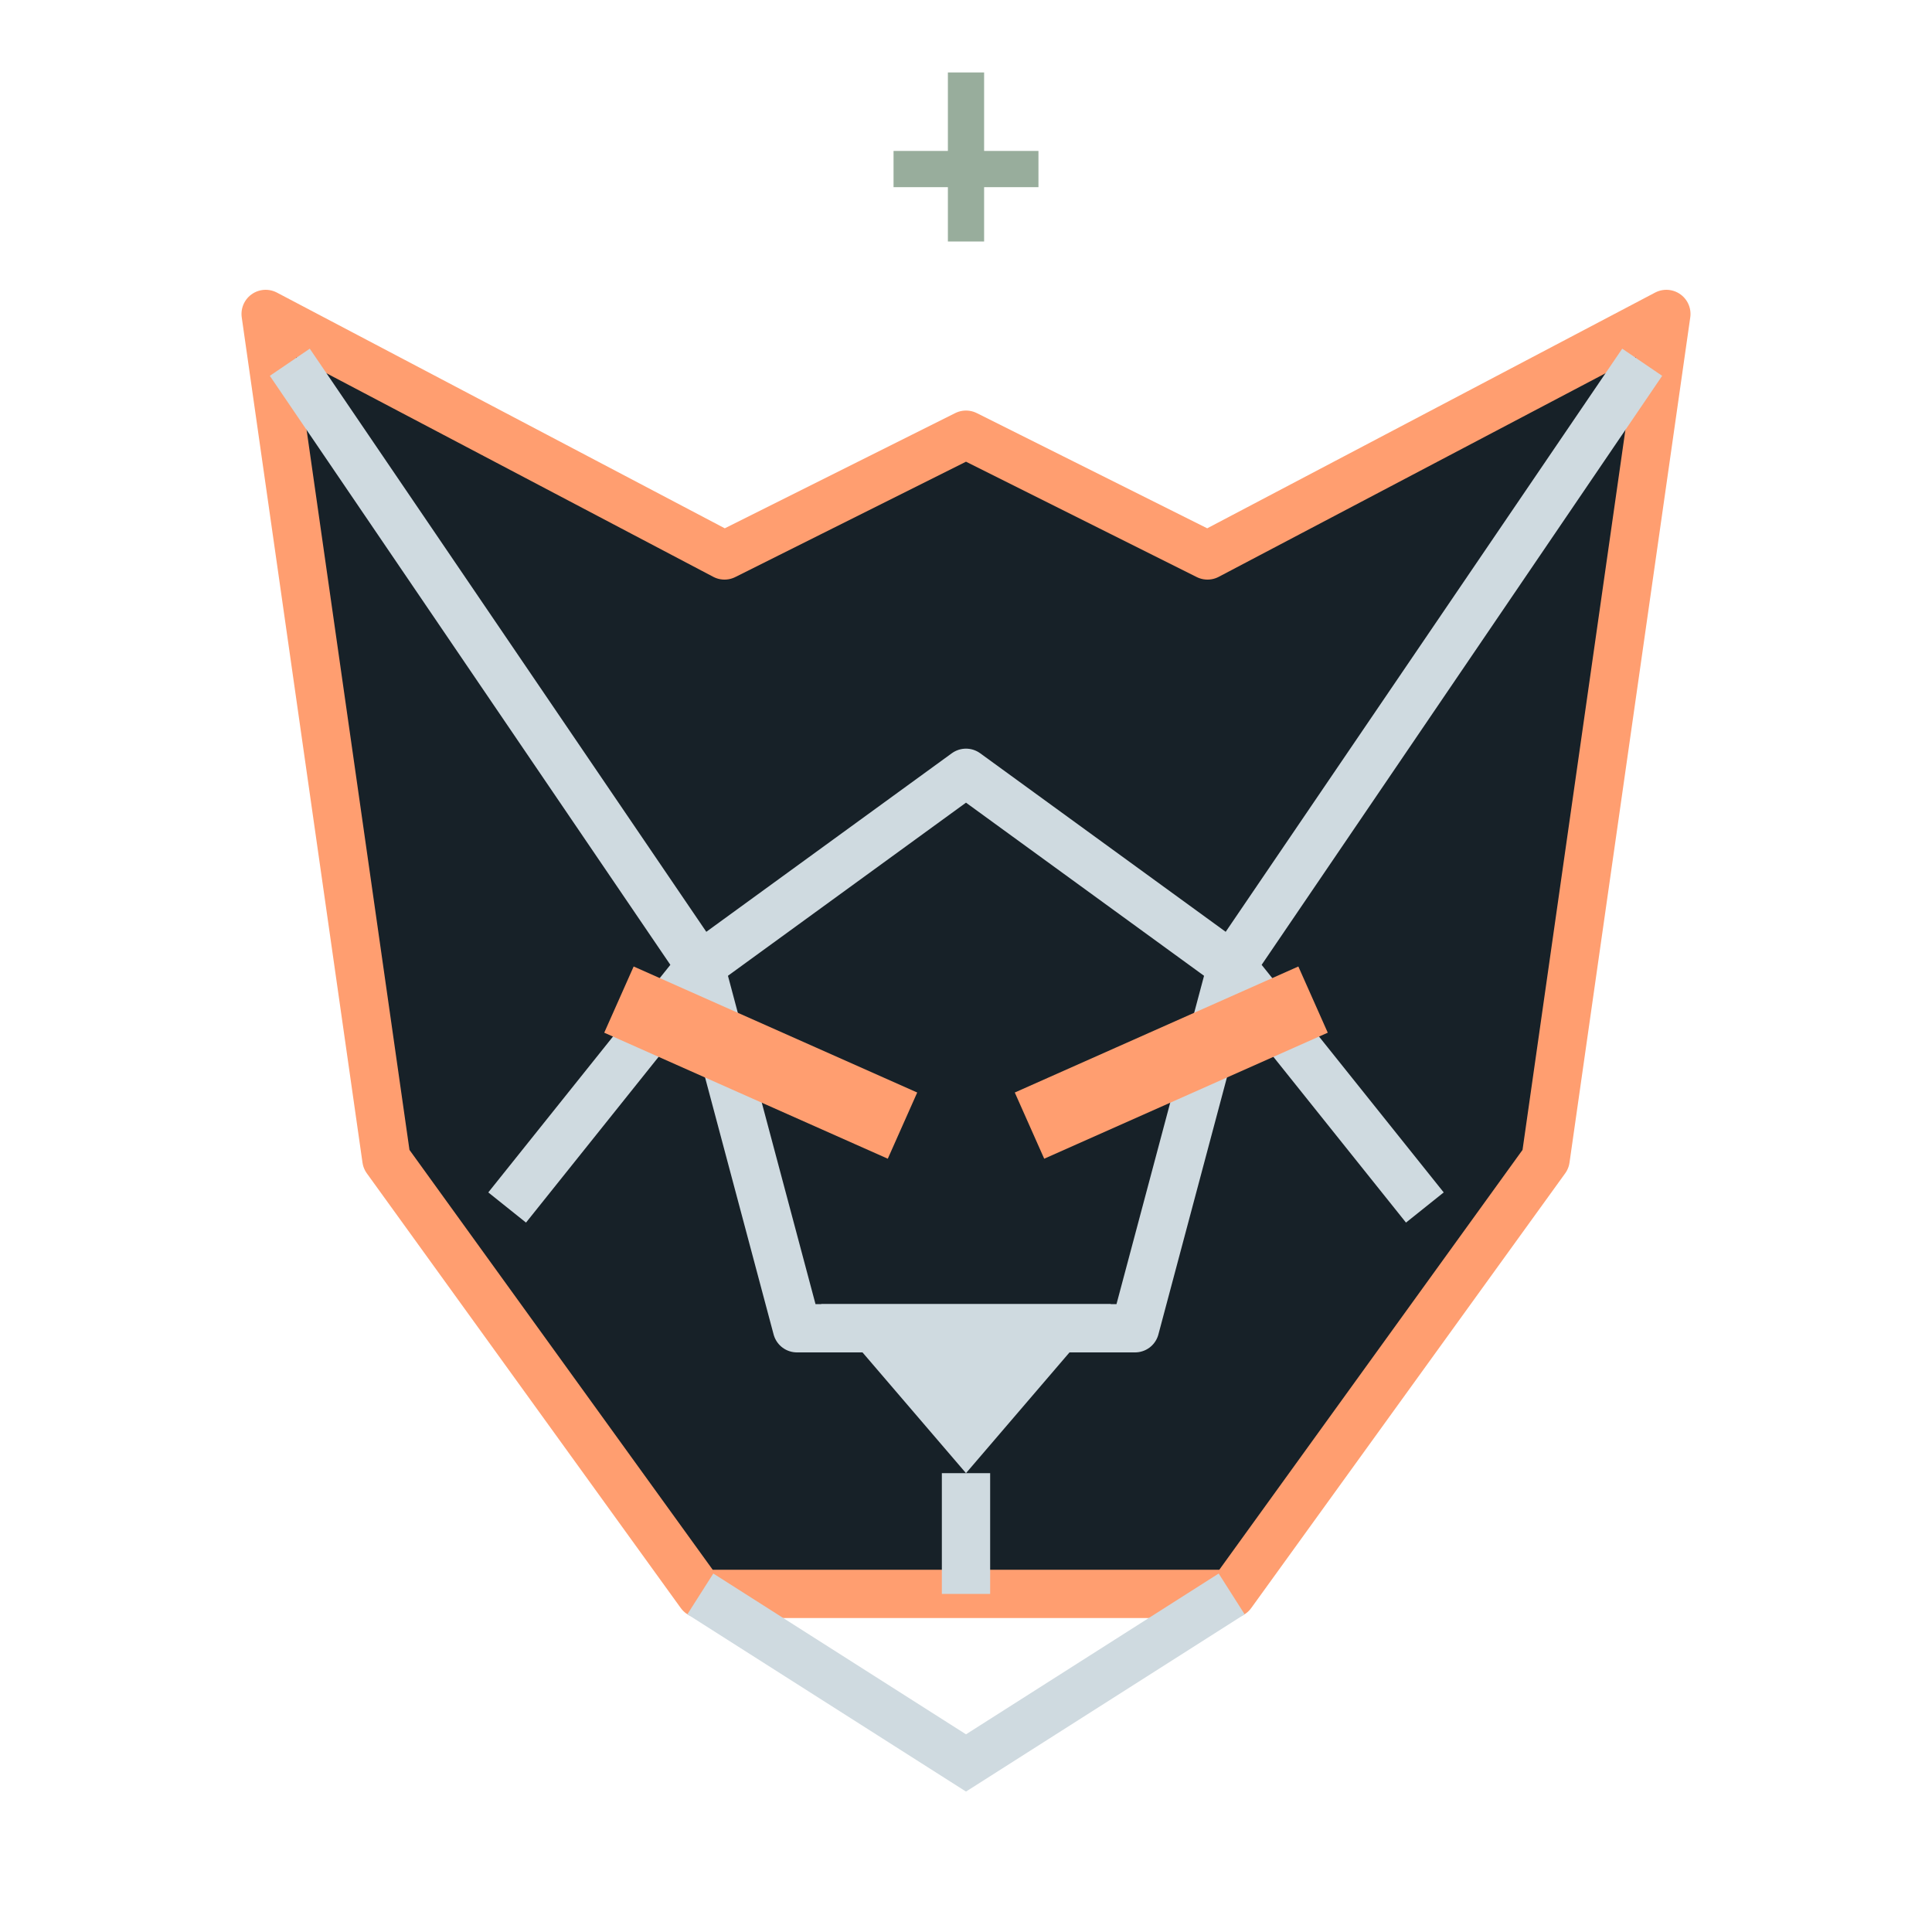
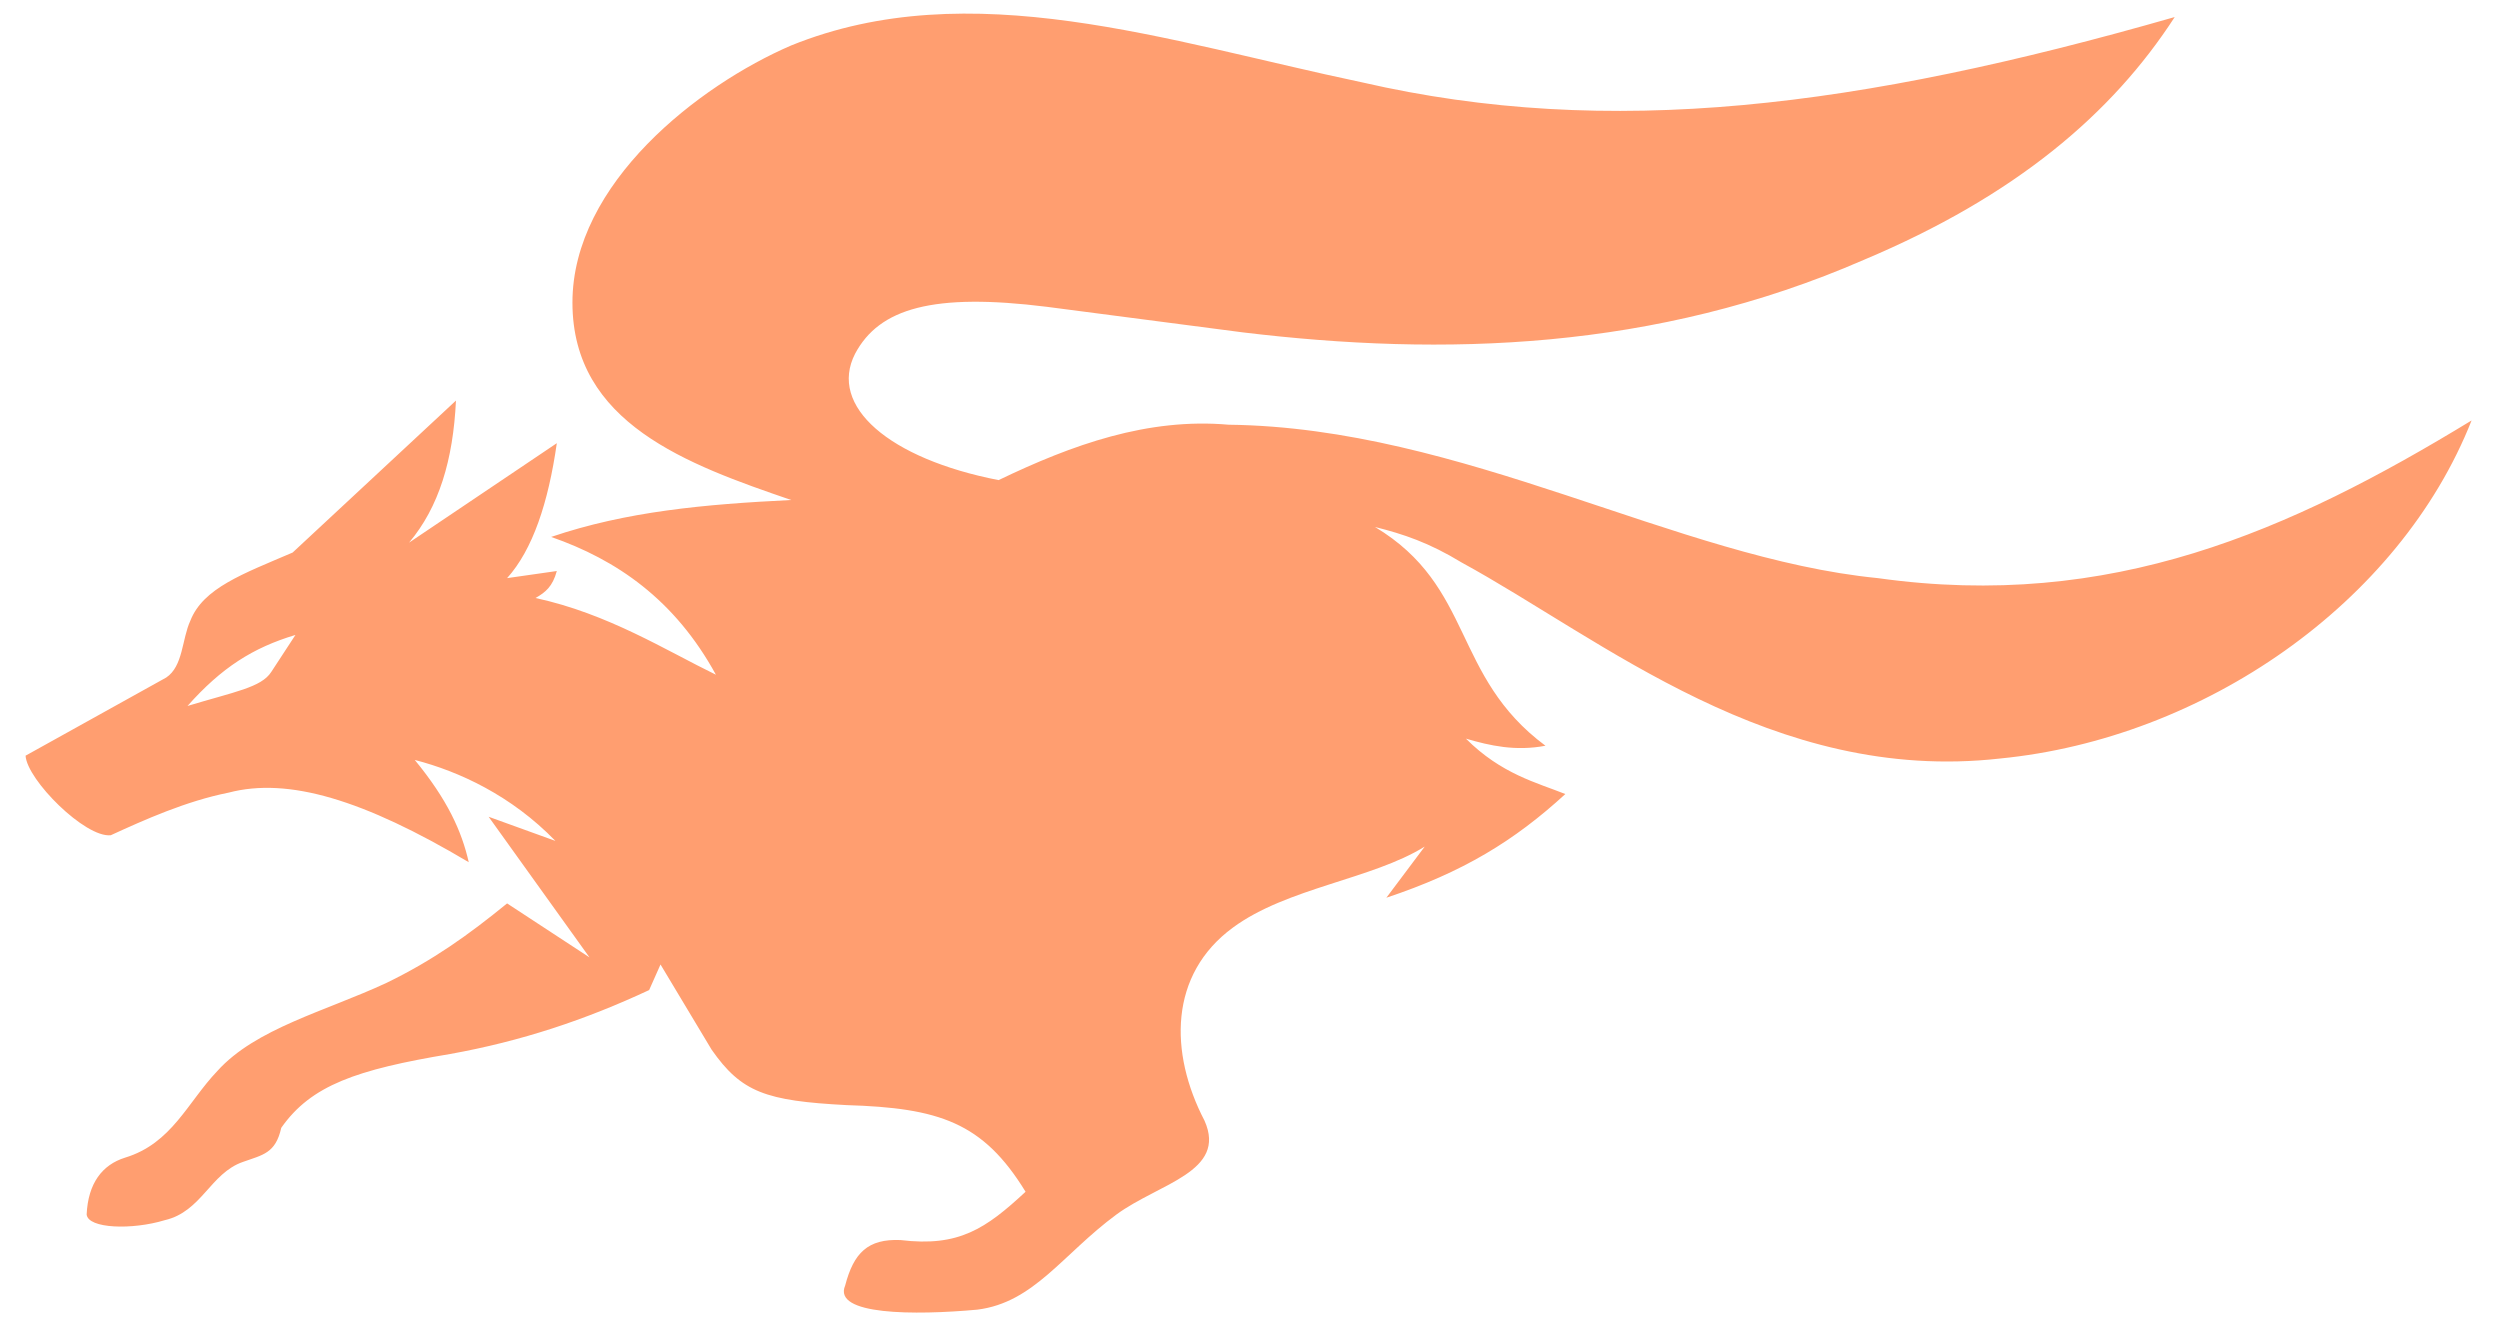
- <svg xmlns="http://www.w3.org/2000/svg" viewBox="0 0 80 80" fill="none">
-   <path d="M11 13l19 10 10-5 10 5 19-10-5 35-13 18H29L16 48z" fill="#172128" stroke="#ff9e70" stroke-width="2" stroke-linejoin="round" />
-   <path d="M12 15l17 25-8 10m47-35L51 40l8 10M29 40l11-8 11 8-4 15H33z" stroke="#cfdae0" stroke-width="2" stroke-linejoin="round" />
-   <path d="M27 42l9 4m17-4l-9 4" stroke="#ff9e70" stroke-width="3" stroke-linecap="square" />
-   <path d="M34 54h12l-6 7z" fill="#cfdae0" />
-   <path d="M40 61v5M29 66l11 7 11-7" stroke="#cfdae0" stroke-width="2" />
-   <path d="M40 3v7m-3-3h6" stroke="#98ad9c" stroke-width="1.5" />
+ <svg xmlns="http://www.w3.org/2000/svg" viewBox="-18 -12 1760 940" fill="none">
+   <path fill="#ff9e70" fill-rule="evenodd" clip-rule="evenodd" d="M60 576C42 578 1 537 0 520L99 465C111 457 110 438 116 425C125 402 153 392 188 377L303 270C301 312 291 345 270 370L374 300C368 342 357 375 339 395L374 390C371 401 366 405 359 409C410 420 451 446 486 463C457 410 416 382 370 366C423 348 478 343 539 340C466 315 385 286 385 201C385 117 474 48 539 20C665-31 803 17 941 46C1115 86 1290 64 1513 0C1469 68 1401 126 1294 171C1147 235 998 239 857 222L719 204C639 194 601 205 584 237C565 274 608 311 685 326C737 301 790 282 847 287C1012 289 1162 381 1304 395C1468 418 1594 362 1722 284C1671 413 1533 508 1390 522C1230 540 1110 438 1011 384C988 370 970 364 950 359C1020 401 1004 464 1070 513C1049 517 1031 513 1014 508C1039 533 1064 539 1084 547C1048 580 1012 602 958 620L985 584C948 607 888 613 850 641C805 674 805 729 830 777C846 813 798 821 768 843C730 871 710 905 670 910C626 914 568 914 577 893C583 870 593 860 616 861C657 866 676 853 704 827C674 778 643 768 578 766C521 763 504 757 483 727L447 667L439 685C394 706 349 721 299 730C233 741 201 752 180 782C176 800 167 801 153 806C130 814 124 841 98 847C75 854 44 853 43 843C44 821 54 808 70 803C103 793 114 764 135 742C162 712 211 700 254 680C287 664 312 646 339 624L397 662L326 563L373 580C342 548 305 531 274 523C297 551 307 573 312 595C238 551 185 535 143 546C113 552 84 565 60 576ZM114 485C138 458 160 444 190 435L173 461C166 472 147 475 114 485Z" />
</svg>
